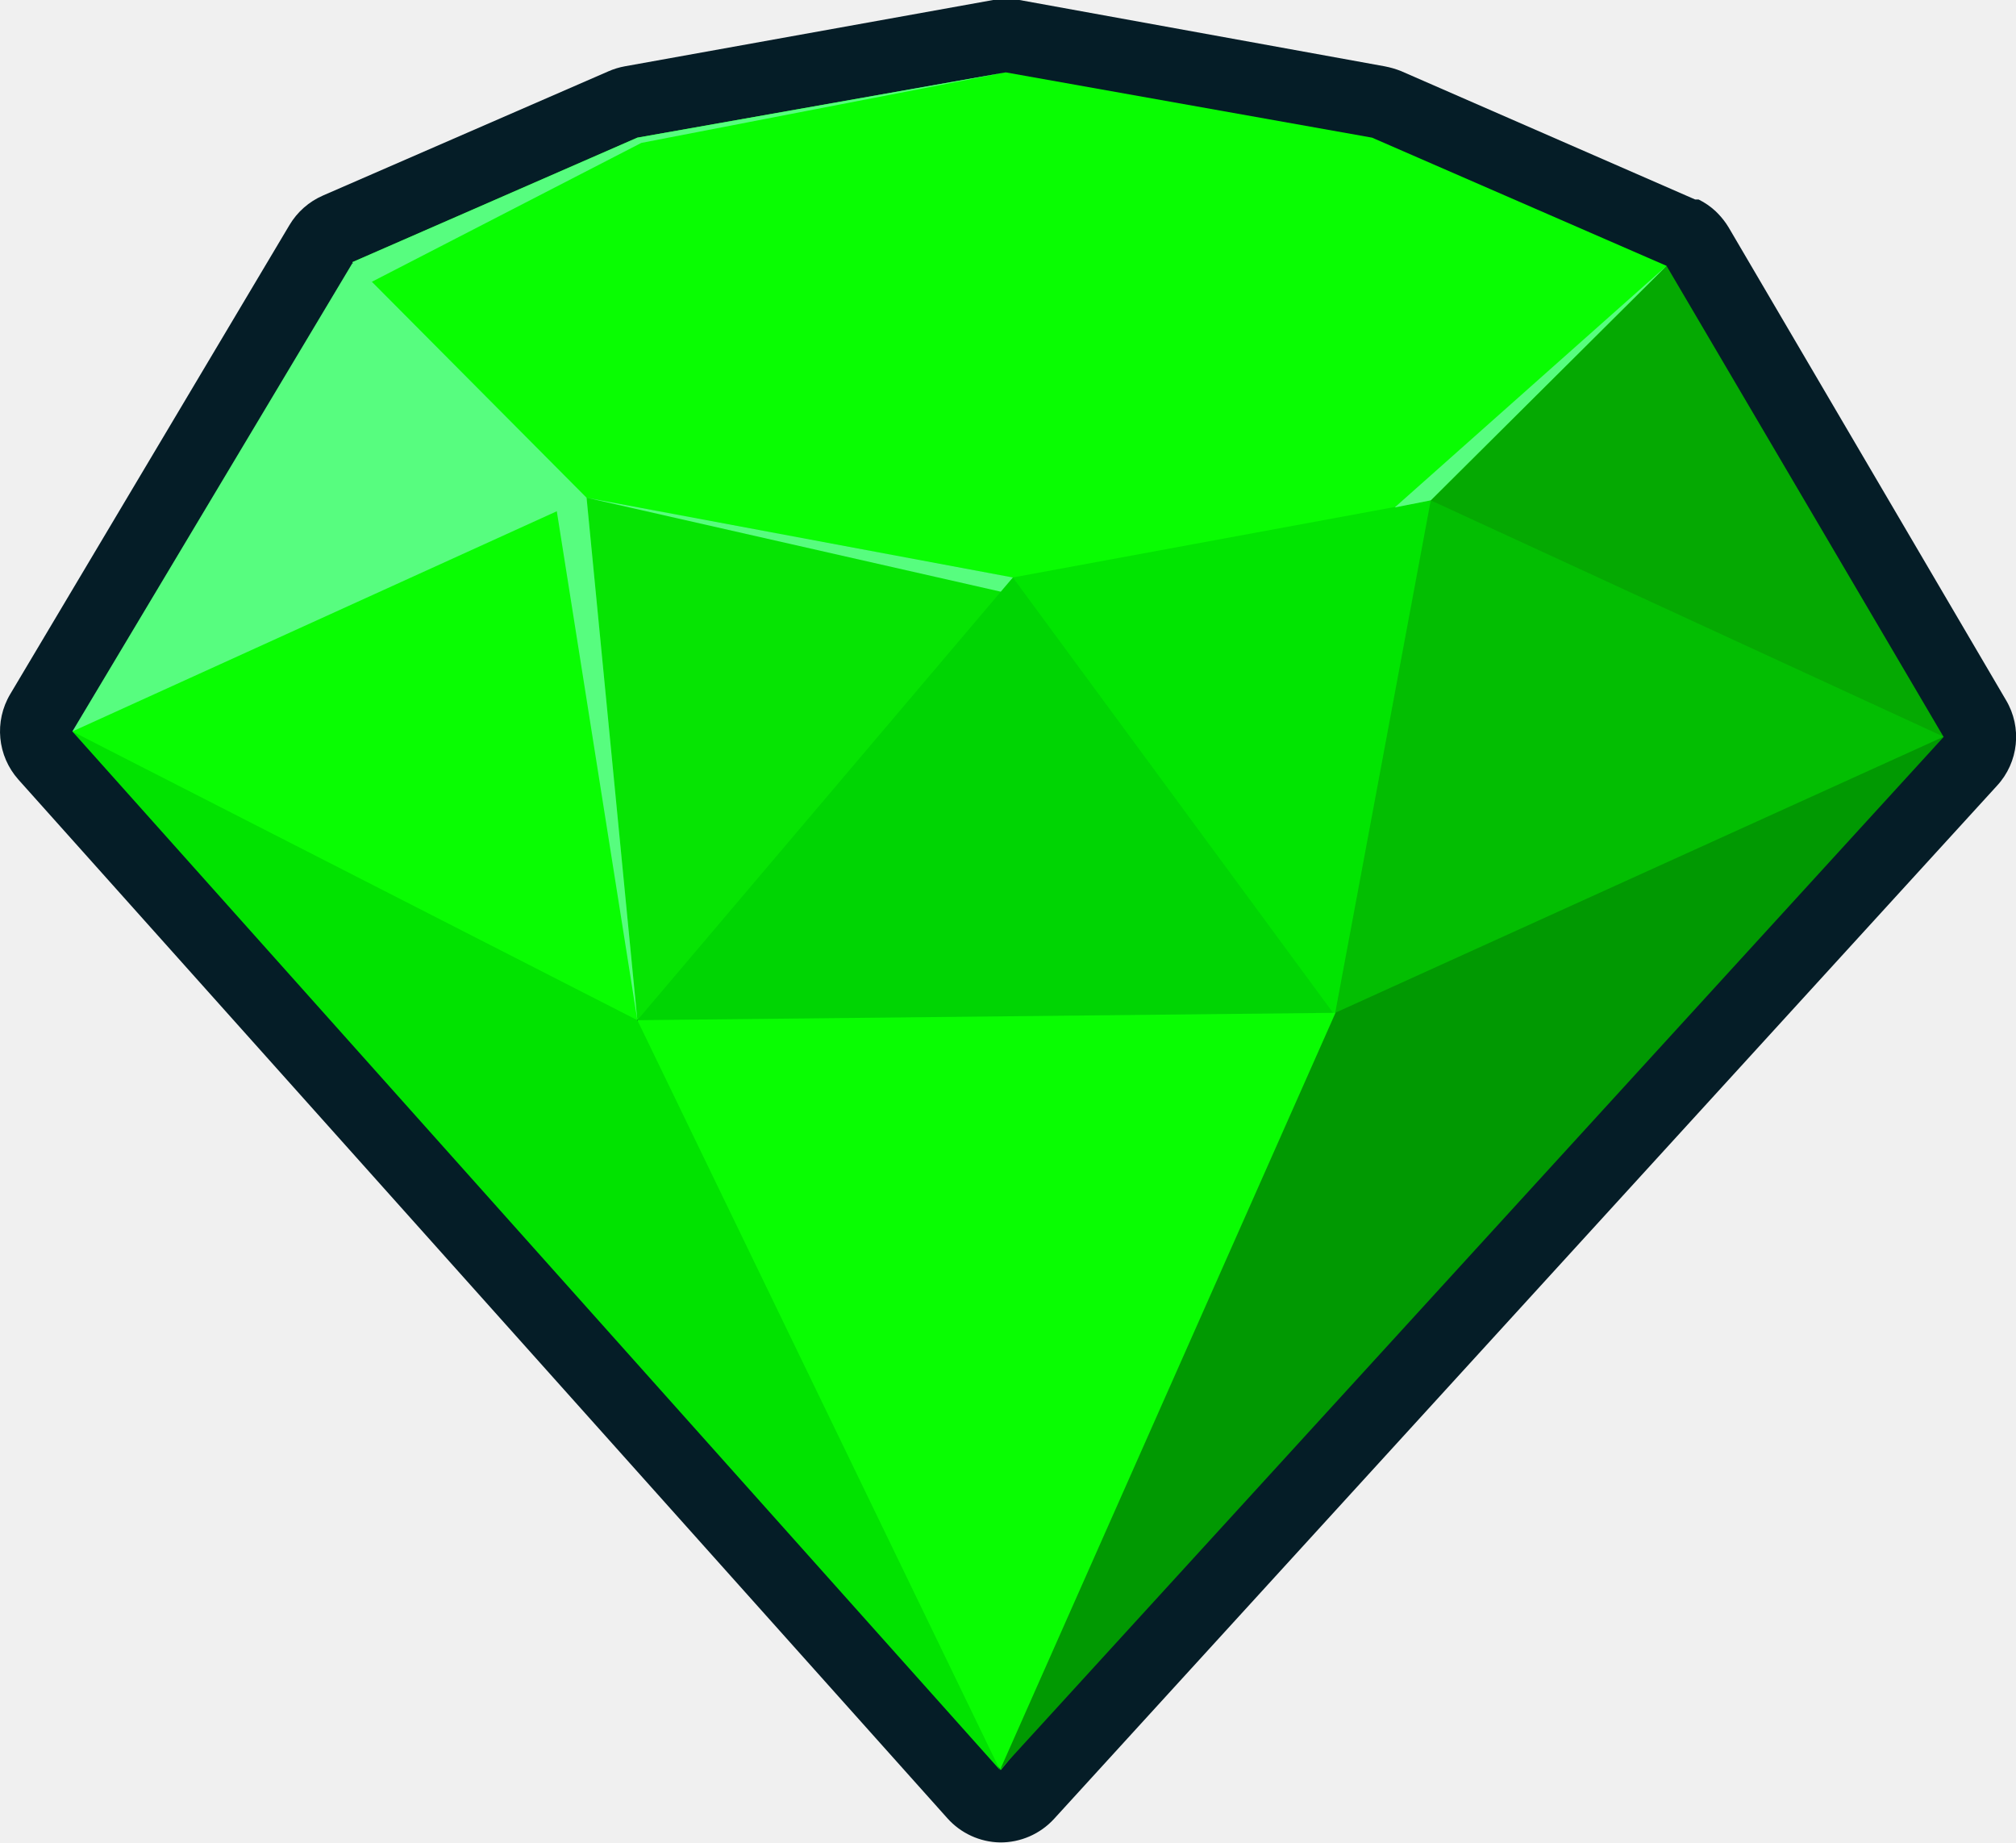
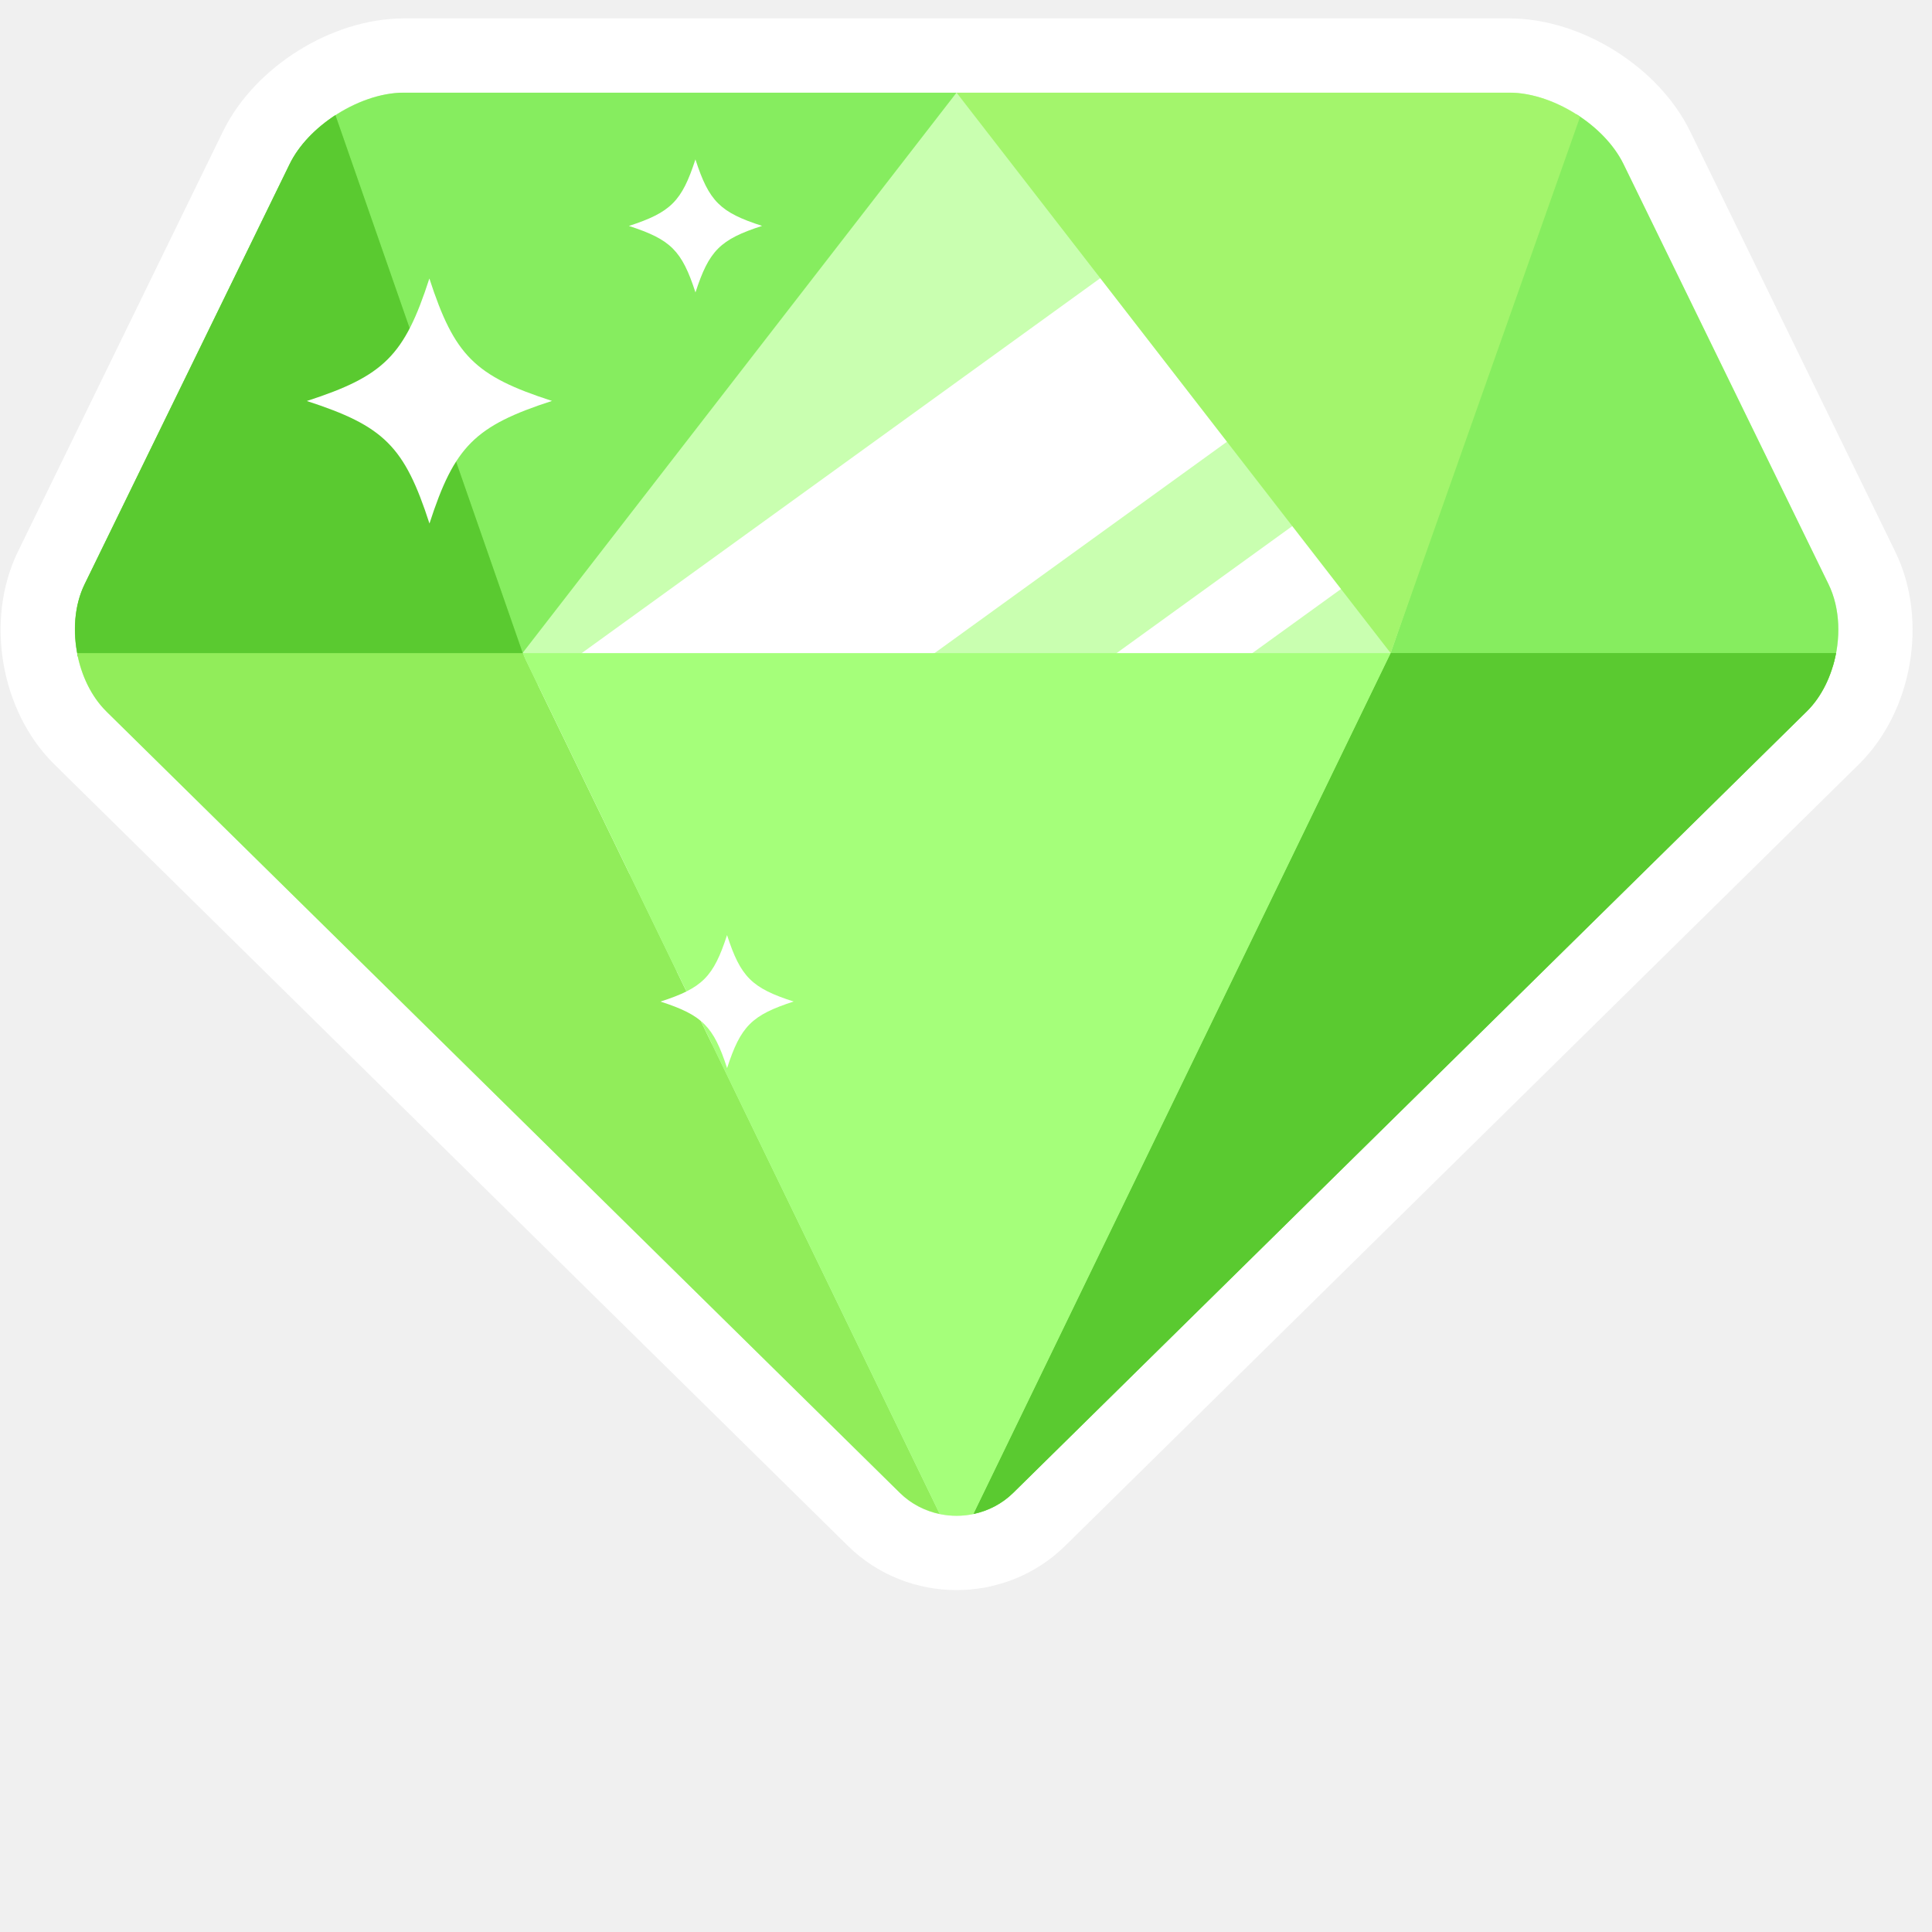
- <svg xmlns="http://www.w3.org/2000/svg" viewBox="0 0 76.61 70">
-   <path d="M38 70h0a2.75 2.75 0 0 1-2-.92L.7 29.62a2.76 2.76 0 0 1-.31-3.25L11 8.55a2.76 2.76 0 0 1 1.27-1.12l10.85-4.72a2.77 2.77 0 0 1 .62-.19l14-2.52a3.09 3.09 0 0 1 1 0l13.88 2.52a3.38 3.38 0 0 1 .62.18l11.18 4.88h.13a2.69 2.69 0 0 1 .65.45h0a3 3 0 0 1 .4.47h0l.09.14L76.23 26.6a2.73 2.73 0 0 1-.34 3.25L40.06 69.1A2.76 2.76 0 0 1 38 70z" fill="#051d27" />
-   <path d="M22.13 18.75c-2.64 7-1.74 13.65 2.09 20 6.74-3.1 11.83-8.4 14.44-17-5.66-2.82-11.17-4.01-16.53-3z" fill="#06e403" />
-   <path d="M73.86,28,63.33,10.1c-6.26,1.19-8.79,4.41-9,8.91C58.67,25.3,65.39,28,73.86,28Z" fill="#05a902" />
-   <path d="M38.49 21.94c.15 7.77 4.2 13.31 12.19 16.57h.07c4.5-5.59 5.9-12 3.62-19.47-6.11-2.96-11.47-2.32-15.88 2.9z" fill="#01e501" />
-   <path d="M24.22,38.76q13.19,6.43,26.46-.25L38.49,21.94Z" fill="#00d503" />
-   <path d="M24.22,38.76c1,9.17,6.29,18.72,13.81,28.49,7.4-9,12.5-18.4,12.72-28.77Z" fill="#09fd02" />
-   <path d="M50.75 38.48L38 67.25 73.86 28c-9.39.32-17.67 2.75-23.11 10.48z" fill="#019902" />
-   <path d="M2.75,27.79,38,67.25,24.22,38.76C20.11,31,11.89,28.8,2.75,27.79Z" fill="#01e300" />
-   <path d="M13.39 10L2.75 27.79c9.33 1.22 16.19-1.21 19.54-8.88 2.28-5.12-1.07-7.91-8.9-8.91z" fill="#57fd7f" />
-   <g fill="#09fd02">
-     <path d="M2.75 27.79l21.47 10.97-1.93-19.85-19.54 8.88z" />
-     <path d="M52.14 5.23L38.22 2.75l-14 2.48-10.83 4.73 8.9 8.95 16.2 3.03 15.88-2.93 8.96-8.91-11.19-4.87z" />
-   </g>
-   <path d="M50.74 38.48l23.12-10.49-19.49-8.98-3.63 19.47z" fill="#03be02" />
-   <g fill="#57fd7f">
-     <path d="M13.89 10.83l10.48-5.4 13.85-2.68-14 2.48-10.83 4.73.5.87zm8.4 8.08l1.93 19.85-3.12-19.71 1.19-.14z" />
-     <path d="M22.29 18.91l16.2 3.03-.46.54-15.74-3.57zm41.04-8.81L53 19.28l1.37-.27 8.96-8.91z" />
+ <svg xmlns="http://www.w3.org/2000/svg" xmlns:xlink="http://www.w3.org/1999/xlink" width="41" height="41">
+   <defs>
+     <path id="a" d="M.291.288h13.231v11.894H.291z" />
+     <path id="c" d="M.223.288h13.232v11.894H.223z" />
+   </defs>
+   <g fill="none" fill-rule="evenodd">
+     <path d="M35.161 3.136l4.351 8.916c.556 1.139.286 2.718-.617 3.607L22.054 32.242c-.968.953-2.542.953-3.51-0L1.705 15.659c-.902-.889-1.172-2.468-.617-3.607L5.439 3.136C5.978 2.032 7.345 1.178 8.575 1.178h23.451c1.229 0 2.596.854 3.135 1.958h0z" fill="#C9FFB0" fill-rule="nonzero" stroke="#FFF" stroke-width="1.575" />
+     <path d="M30.133 6.414c-1.044-.983-2.089-1.963-3.161-2.912a11.919 11.919 0 00-.136-.119L9.933 15.604l2.57 3.556L30.133 6.414zM31.812 7.993L12.146 22.21l.989 1.367L33.071 9.165a9.178 9.178 0 01-.101-.094c-.388-.356-.773-.717-1.158-1.077z" fill="#FFF" />
+     <path d="M38.894 14.145c.177-.581.16-1.236-.09-1.747L34.453 3.482c-.2-.409-.566-.781-.996-1.055l-3.946 11.433 9.383.285z" fill="#86ED5F" />
+     <g transform="translate(6.7771 1.6779)">
+       <mask id="b" fill="#fff">
+         <use xlink:href="#a" />
+       </mask>
+       <path d="M4.311 12.182L13.522.288H1.797c-.5 0-1.044.202-1.506.514l4.019 11.38z" fill="#86ED5F" mask="url(#b)" />
+     </g>
+     <g transform="translate(20.0765 1.6779)">
+       <mask id="d" fill="#fff">
+         <use xlink:href="#c" />
+       </mask>
+       <path d="M13.455.802c-.463-.314-1.006-.514-1.506-.514H.223l9.212 11.894L13.455.802z" fill="#A3F56C" mask="url(#d)" />
+     </g>
+     <path d="M7.118 2.444c-.419.273-.775.636-.971 1.038l-4.351 8.916c-.22.45-.255 1.009-.143 1.532l9.552.252L7.118 2.444z" fill="#73DC4B" />
+     <path d="M7.118 2.444c-.419.273-.775.636-.971 1.038l-4.351 8.916c-.22.45-.255 1.009-.143 1.532l9.552.252L7.118 2.444z" fill="#5ACA30" />
+     <path d="M2.257 15.098l16.84 16.583c.24.236.536.383.846.449L11.088 13.86H1.637c.089.473.3.922.621 1.238" fill="#91ED5A" />
+     <path d="M20.656 32.129c.31-.065.606-.213.846-.449l16.84-16.583c.321-.316.532-.765.621-1.238h-9.452l-8.855 18.269z" fill="#73DC4B" />
+     <path d="M20.656 32.129c.31-.065.606-.213.846-.449l16.84-16.583c.321-.316.532-.765.621-1.238h-9.452l-8.855 18.269z" fill="#5ACA30" />
+     <path d="M11.088 13.86l8.856 18.269c.235.049.477.049.713 0l8.855-18.269H11.088z" fill="#A5FF7A" />
+     <path d="M11.714 8.508c-1.639.532-2.069.963-2.6 2.602-.531-1.638-.963-2.069-2.603-2.6 1.639-.532 2.071-.961 2.601-2.6.533 1.639.963 2.068 2.602 2.598M16.171 4.794c-.89.289-1.123.523-1.412 1.412-.289-.889-.523-1.123-1.413-1.411.889-.289 1.123-.522 1.412-1.412.289.89.522 1.123 1.413 1.41M16.842 21.254c-.89.289-1.123.522-1.412 1.413-.289-.889-.523-1.123-1.413-1.412.889-.288 1.123-.521 1.412-1.411.289.89.523 1.123 1.413 1.41" fill="#FFF" />
  </g>
</svg>
